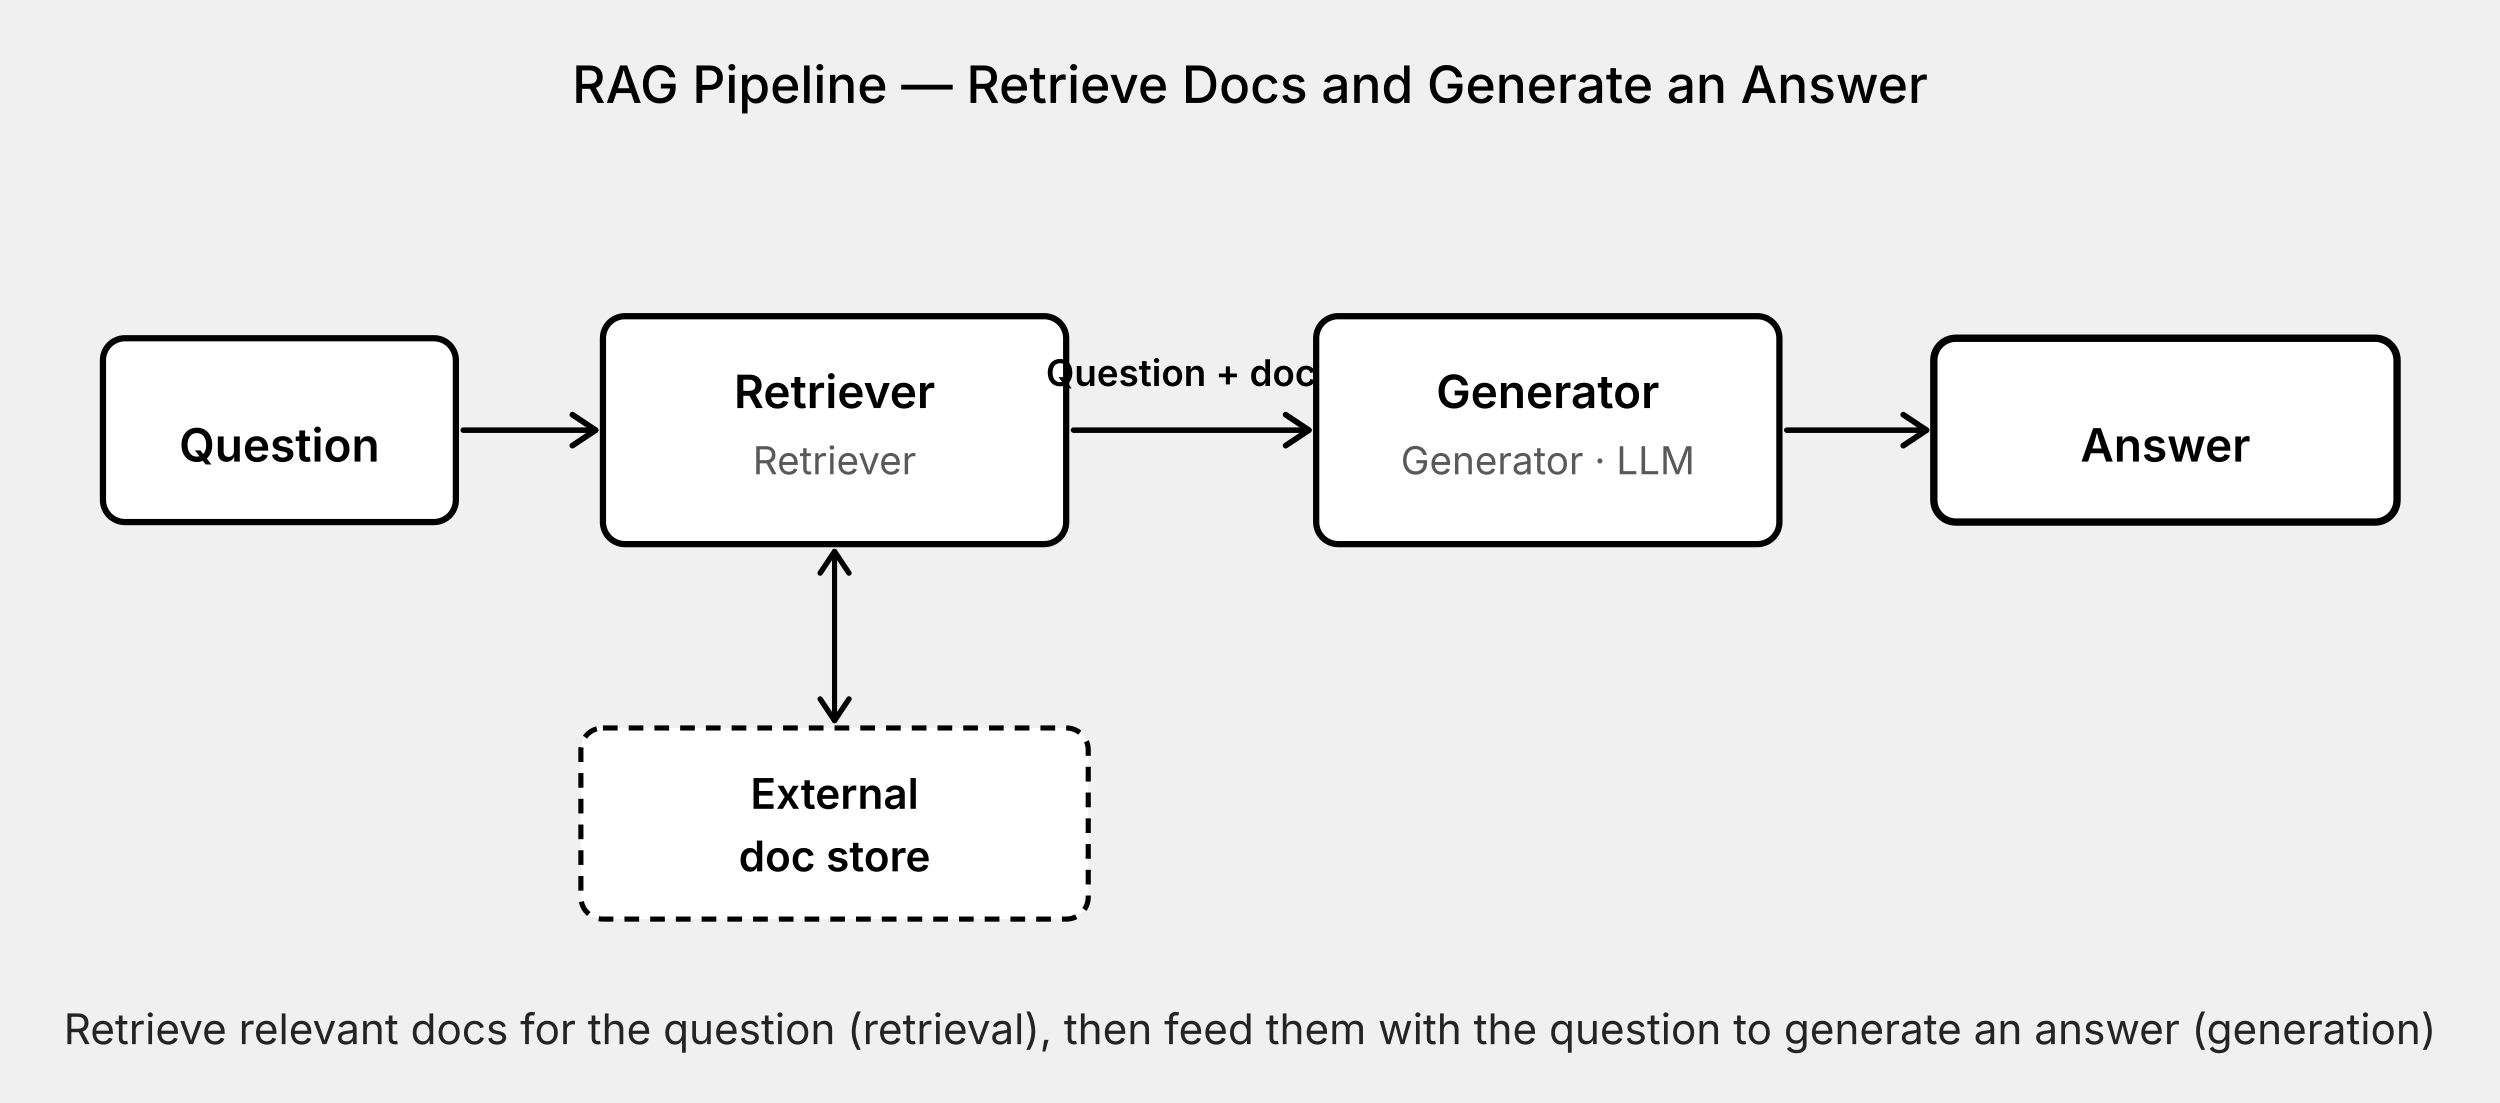
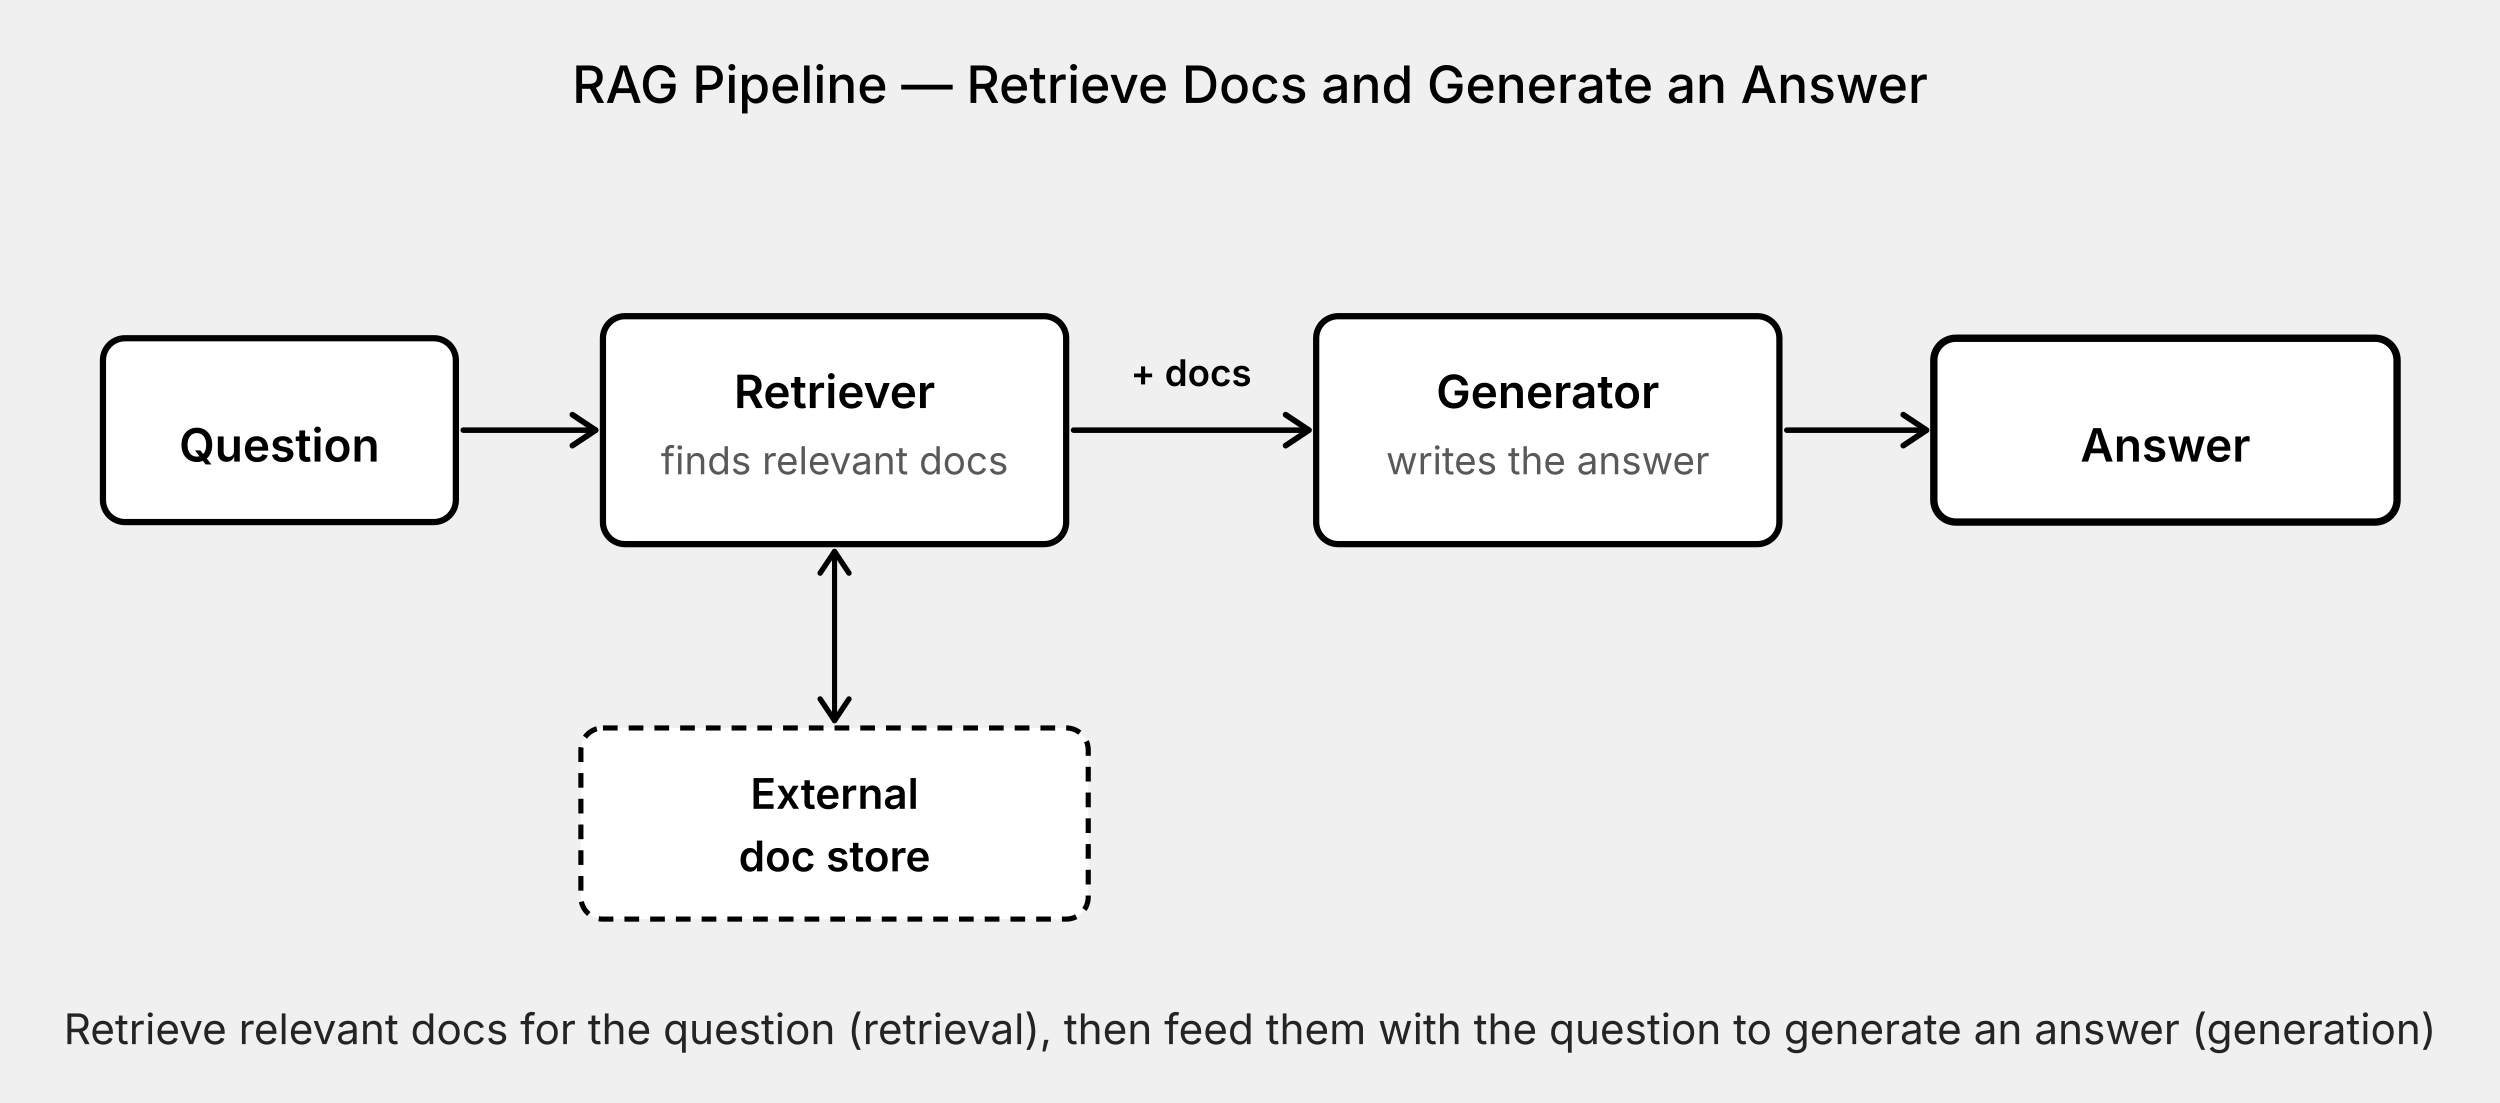
<svg xmlns="http://www.w3.org/2000/svg" width="100%" viewBox="0 0 680 300" role="img">
  <defs>
    <marker id="rp-arr" viewBox="0 0 10 10" refX="8" refY="5" markerWidth="7" markerHeight="7" orient="auto-start-reverse">
      <path d="M2 1L8 5L2 9" fill="none" stroke="context-stroke" stroke-width="1.5" stroke-linecap="round" stroke-linejoin="round" />
    </marker>
  </defs>
  <text x="340" y="28" text-anchor="middle" font-family="-apple-system, system-ui, sans-serif" font-size="14" font-weight="500" fill="#000">RAG Pipeline — Retrieve Docs and Generate an Answer</text>
  <rect x="28" y="92" width="96" height="50" rx="6" fill="#fff" stroke="#000" stroke-width="1.7" />
  <text x="76" y="121" text-anchor="middle" dominant-baseline="central" font-family="-apple-system, system-ui, sans-serif" font-size="12.5" font-weight="600" fill="#000">Question</text>
  <path d="M 126 117 L 162 117" fill="none" stroke="#000" stroke-width="1.5" stroke-linecap="round" marker-end="url(#rp-arr)" />
  <rect x="164" y="86" width="126" height="62" rx="6" fill="#fff" stroke="#000" stroke-width="1.7" />
  <text x="227" y="111" text-anchor="middle" font-family="-apple-system, system-ui, sans-serif" font-size="12.5" font-weight="600" fill="#000">Retriever</text>
-   <text x="227" y="129" text-anchor="middle" font-family="-apple-system, system-ui, sans-serif" font-size="10.5" fill="#000" opacity="0.65">Retriever</text>
+   <text x="227" y="129" text-anchor="middle" font-family="-apple-system, system-ui, sans-serif" font-size="10.5" fill="#000" opacity="0.65">finds relevant docs</text>
  <path d="M 227 196 L 227 150" fill="none" stroke="#000" stroke-width="1.4" stroke-linecap="round" marker-start="url(#rp-arr)" marker-end="url(#rp-arr)" />
  <rect x="158" y="198" width="138" height="52" rx="6" fill="#fff" stroke="#000" stroke-width="1.4" stroke-dasharray="4 3" />
  <text x="227" y="220" text-anchor="middle" font-family="-apple-system, system-ui, sans-serif" font-size="11.5" font-weight="600" fill="#000">External</text>
  <text x="227" y="237" text-anchor="middle" font-family="-apple-system, system-ui, sans-serif" font-size="11.5" font-weight="600" fill="#000">doc store</text>
  <path d="M 292 117 L 356 117" fill="none" stroke="#000" stroke-width="1.5" stroke-linecap="round" marker-end="url(#rp-arr)" />
-   <text x="324" y="105" text-anchor="middle" font-family="-apple-system, system-ui, sans-serif" font-size="10" font-weight="600" fill="#000">Question + docs</text>
+   <text x="324" y="105" text-anchor="middle" font-family="-apple-system, system-ui, sans-serif" font-size="10" font-weight="600" fill="#000">+ docs</text>
  <rect x="358" y="86" width="126" height="62" rx="6" fill="#fff" stroke="#000" stroke-width="1.7" />
  <text x="421" y="111" text-anchor="middle" font-family="-apple-system, system-ui, sans-serif" font-size="12.5" font-weight="600" fill="#000">Generator</text>
-   <text x="421" y="129" text-anchor="middle" font-family="-apple-system, system-ui, sans-serif" font-size="10.5" fill="#000" opacity="0.65">Generator · LLM</text>
+   <text x="421" y="129" text-anchor="middle" font-family="-apple-system, system-ui, sans-serif" font-size="10.5" fill="#000" opacity="0.65">writes the answer</text>
  <path d="M 486 117 L 524 117" fill="none" stroke="#000" stroke-width="1.5" stroke-linecap="round" marker-end="url(#rp-arr)" />
  <rect x="526" y="92" width="126" height="50" rx="6" fill="#fff" stroke="#000" stroke-width="2" />
  <text x="589" y="121" text-anchor="middle" dominant-baseline="central" font-family="-apple-system, system-ui, sans-serif" font-size="12.5" font-weight="600" fill="#000">Answer</text>
  <text x="340" y="284" text-anchor="middle" font-family="-apple-system, system-ui, sans-serif" font-size="11.5" fill="#000" opacity="0.85">Retrieve relevant docs for the question (retrieval), then feed them with the question to generate an answer (generation)</text>
</svg>
